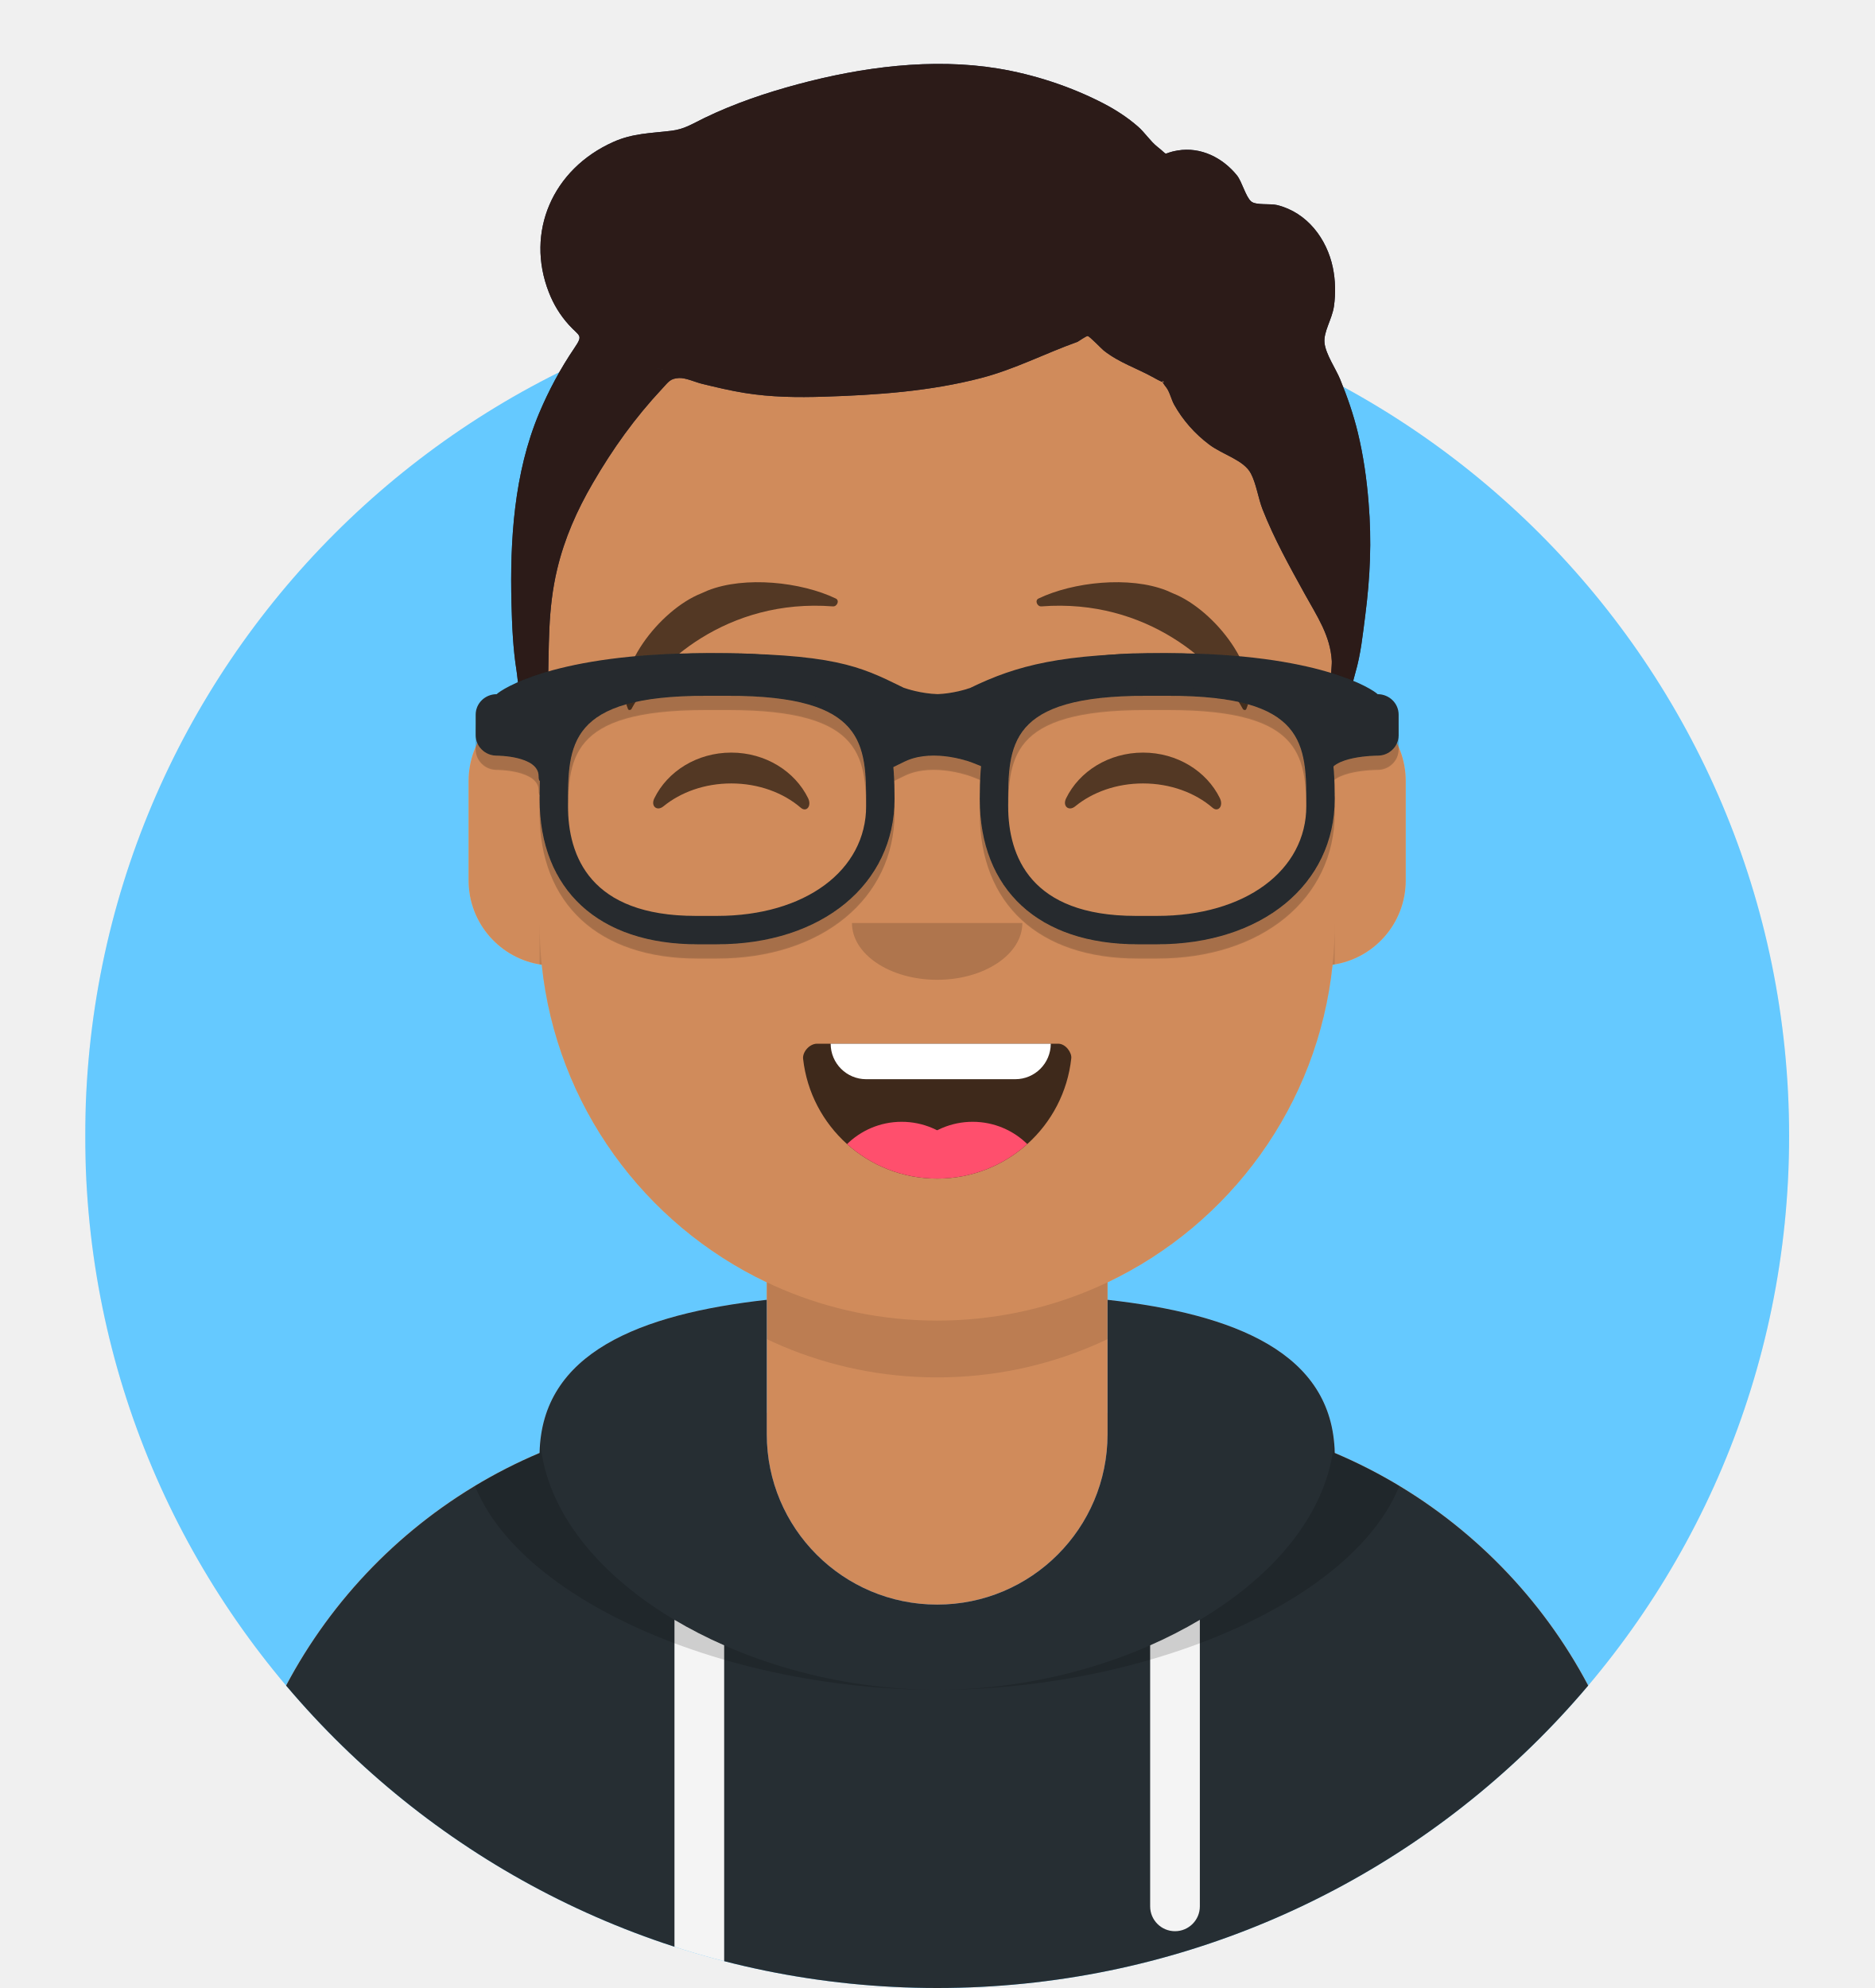
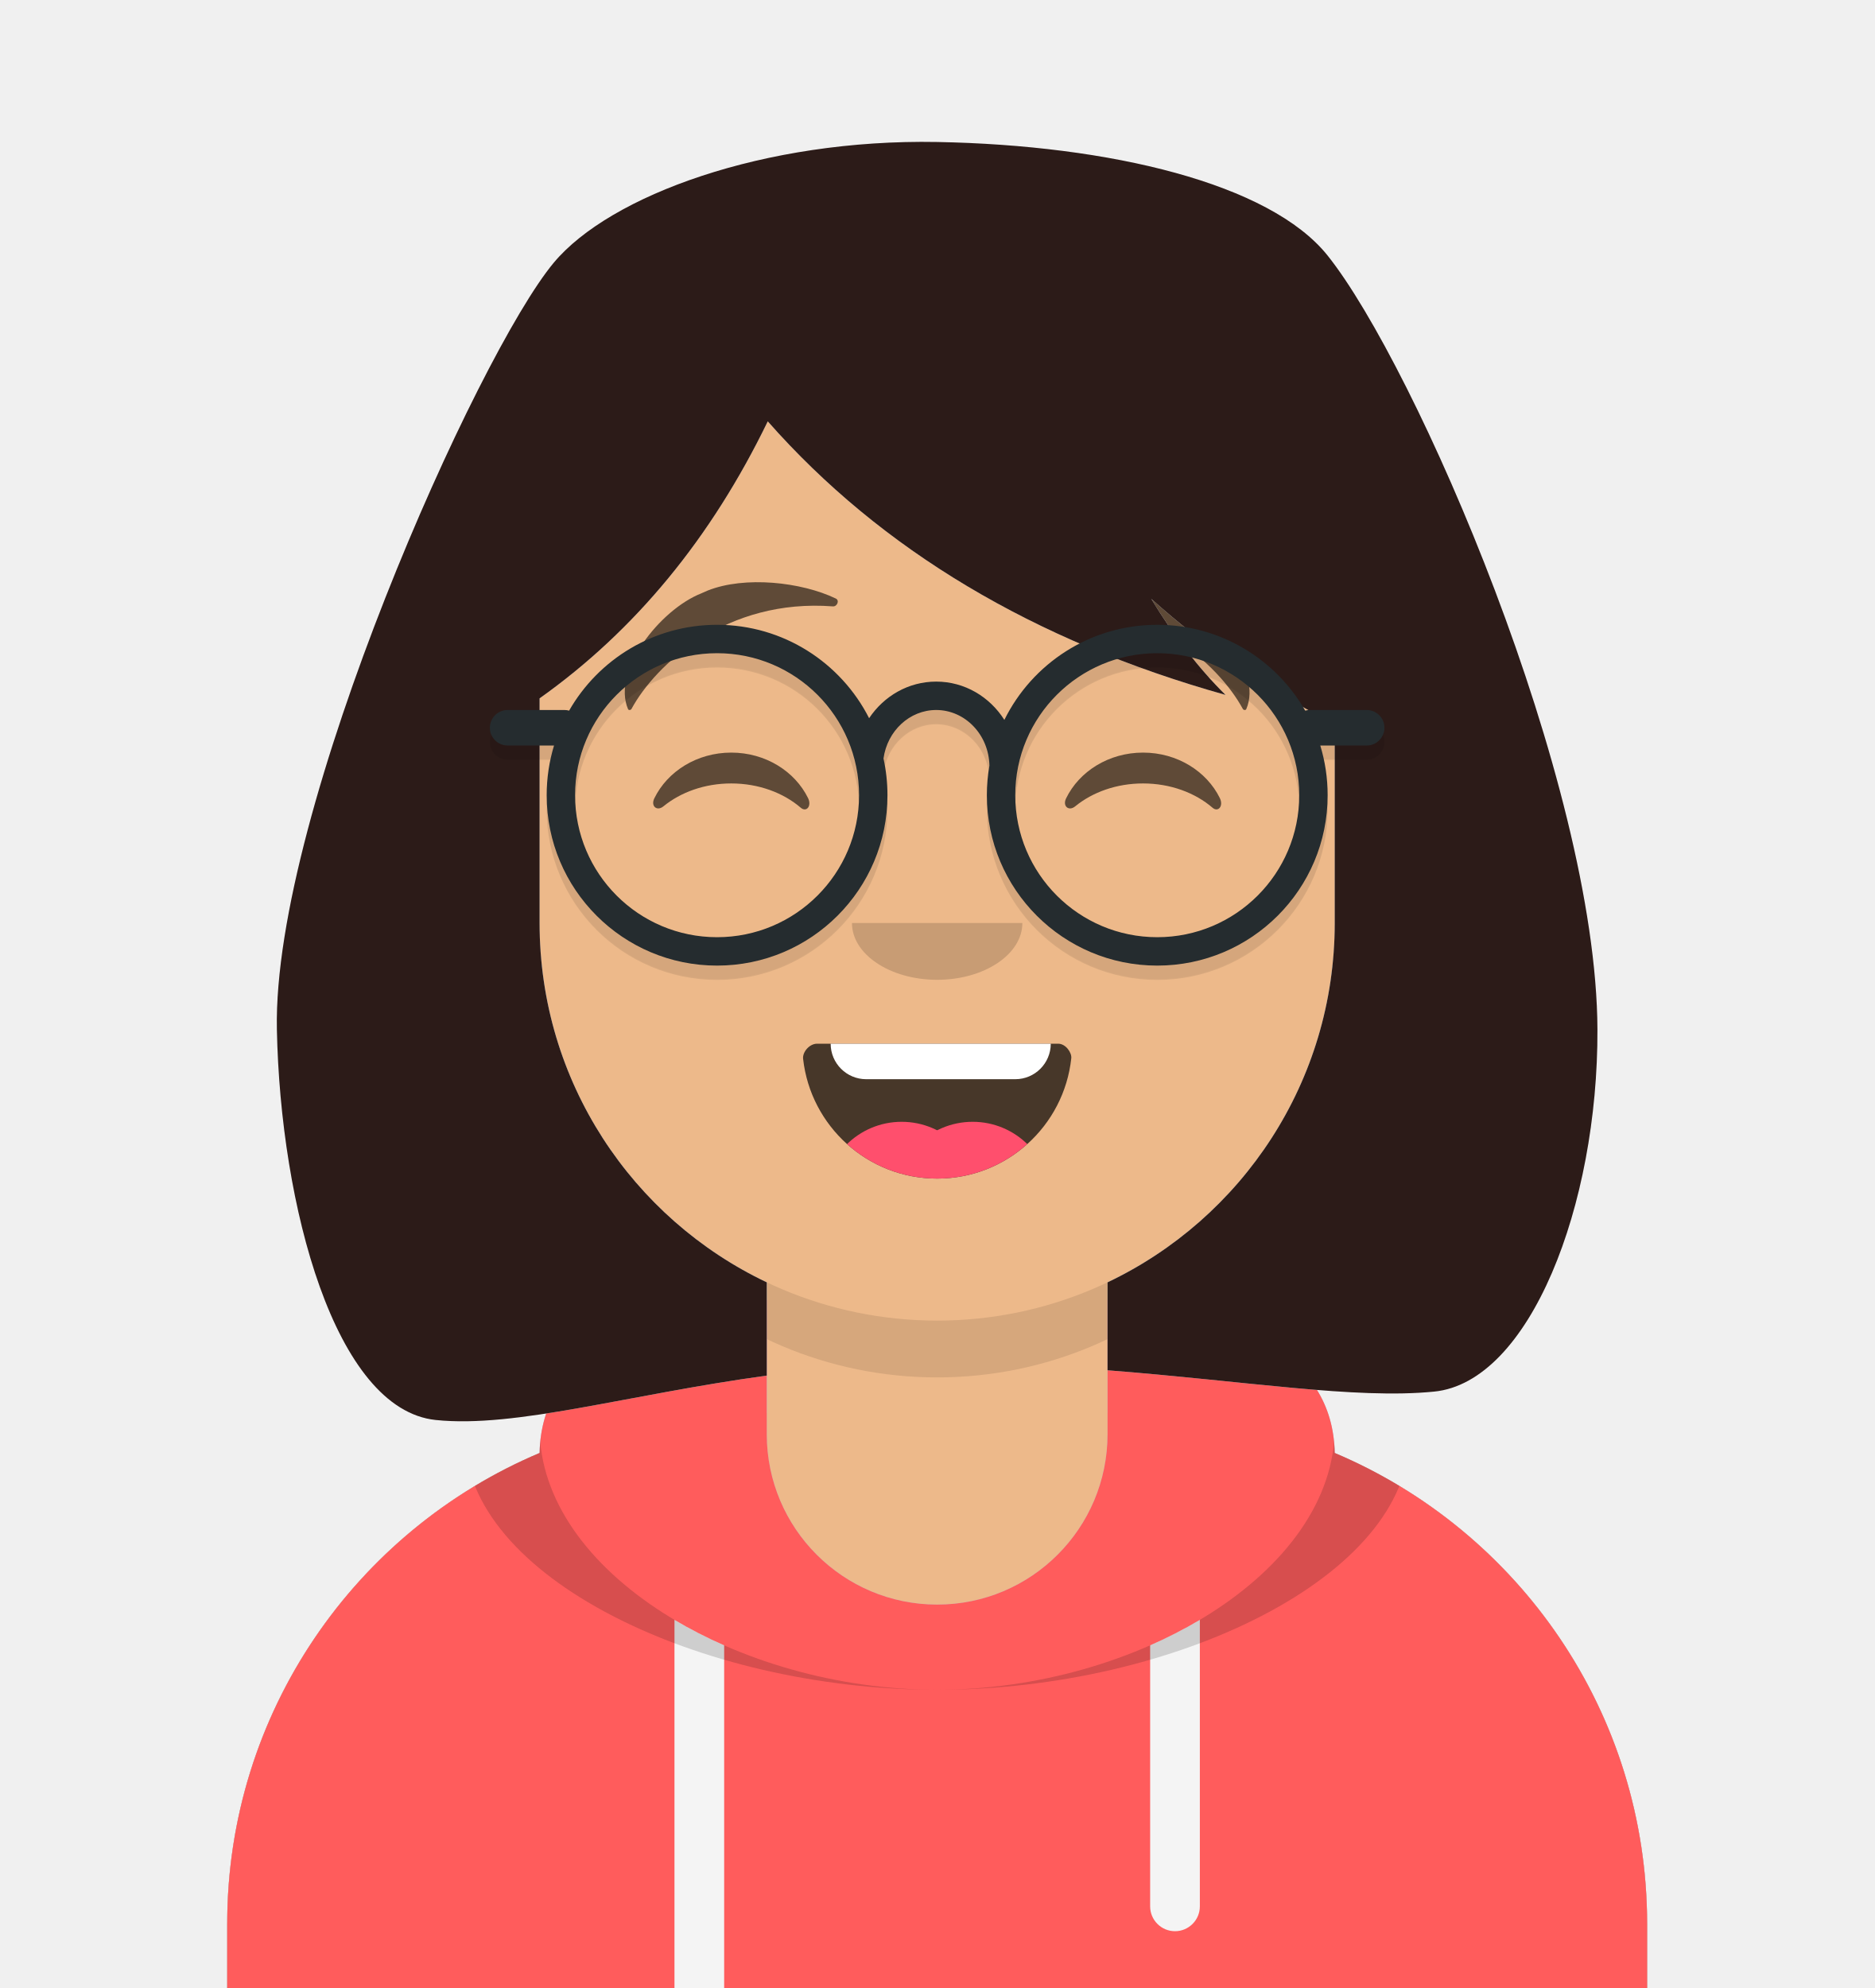
<svg xmlns="http://www.w3.org/2000/svg" xmlns:xlink="http://www.w3.org/1999/xlink" width="264px" height="280px" viewBox="0 0 264 280" version="1.1">
  <defs>
-     <circle id="path-1" cx="120" cy="120" r="120" />
-     <path d="M12,160 C12,226.274 65.726,280 132,280 C198.274,280 252,226.274 252,160 L264,160 L264,-1.42108547e-14 L-3.19744231e-14,-1.42108547e-14 L-3.19744231e-14,160 L12,160 Z" id="path-3" />
-     <path d="M124,144.611 L124,163 L128,163 L128,163 C167.765,163 200,195.235 200,235 L200,244 L0,244 L0,235 C-4.86974701e-15,195.235 32.235,163 72,163 L72,163 L76,163 L76,144.611 C58.763,136.422 46.372,119.687 44.305,99.881 C38.48,99.058 34,94.052 34,88 L34,74 C34,68.054 38.325,63.118 44,62.166 L44,56 L44,56 C44,25.072 69.072,5.68137151e-15 100,0 L100,0 L100,0 C130.928,-5.68137151e-15 156,25.072 156,56 L156,62.166 C161.675,63.118 166,68.054 166,74 L166,88 C166,94.052 161.52,99.058 155.695,99.881 C153.628,119.687 141.237,136.422 124,144.611 Z" id="path-5" />
+     <circle id="react-path-1" cx="120" cy="120" r="120" />
+     <path d="M12,160 C12,226.274 65.726,280 132,280 C198.274,280 252,226.274 252,160 L264,160 L264,-1.42108547e-14 L-3.19744231e-14,-1.42108547e-14 L-3.19744231e-14,160 L12,160 Z" id="react-path-2" />
+     <path d="M124,144.611 L124,163 L128,163 L128,163 C167.765,163 200,195.235 200,235 L200,244 L0,244 L0,235 C-4.86974701e-15,195.235 32.235,163 72,163 L72,163 L76,163 L76,144.611 C58.763,136.422 46.372,119.687 44.305,99.881 C38.48,99.058 34,94.052 34,88 L34,74 C34,68.054 38.325,63.118 44,62.166 L44,56 L44,56 C44,25.072 69.072,5.68137151e-15 100,0 L100,0 L100,0 C130.928,-5.68137151e-15 156,25.072 156,56 L156,62.166 C161.675,63.118 166,68.054 166,74 L166,88 C166,94.052 161.52,99.058 155.695,99.881 C153.628,119.687 141.237,136.422 124,144.611 Z" id="react-path-3" />
  </defs>
  <g id="Avataaar" stroke="none" stroke-width="1" fill="none" fill-rule="evenodd">
    <g transform="translate(-825, -1100)" id="Avataaar/Circle">
      <g transform="translate(825, 1100)">
-         <g id="Circle" stroke-width="1" fill-rule="evenodd" transform="translate(12, 40)">
-           <mask id="mask-2" fill="white">
-             <use xlink:href="#path-1" />
-           </mask>
-           <use id="Circle-Background" fill="#E6E6E6" xlink:href="#path-1" />
-           <g id="Color/Palette/Blue-01" mask="url(#mask-2)" fill="#65C9FF">
-             <rect id="🖍Color" x="0" y="0" width="240" height="240" />
-           </g>
-         </g>
-         <mask id="mask-4" fill="white">
-           <use xlink:href="#path-3" />
-         </mask>
        <g id="Mask" />
-         <g id="Avataaar" stroke-width="1" fill-rule="evenodd" mask="url(#mask-4)">
+         <g id="Avataaar" stroke-width="1" fill-rule="evenodd" mask="url(#react-mask-5)">
          <g id="Body" transform="translate(32, 36)">
-             <mask id="mask-6" fill="white">
-               <use xlink:href="#path-5" />
+             <mask id="react-mask-6" fill="white">
+               <use xlink:href="#react-path-3" />
            </mask>
-             <use fill="#D0C6AC" xlink:href="#path-5" />
-             <g id="Skin/👶🏽-03-Brown" mask="url(#mask-6)" fill="#D08B5B">
-               <g transform="translate(-32, 0)" id="Color">
-                 <rect x="0" y="0" width="264" height="244" />
+             <use fill="#D0C6AC" xlink:href="#react-path-3" />
+             <g id="Skin/👶🏽-03-Brown" mask="url(#react-mask-6)" fill="#EDB98A">
+               <g transform="translate(0, 0)" id="Color">
+                 <rect x="0" y="0" width="264" height="280" />
              </g>
            </g>
-             <path d="M156,79 L156,102 C156,132.928 130.928,158 100,158 C69.072,158 44,132.928 44,102 L44,79 L44,94 C44,124.928 69.072,150 100,150 C130.928,150 156,124.928 156,94 L156,79 Z" id="Neck-Shadow" fill-opacity="0.1" fill="#000000" mask="url(#mask-6)" />
+             <path d="M156,79 L156,102 C156,132.928 130.928,158 100,158 C69.072,158 44,132.928 44,102 L44,79 L44,94 C44,124.928 69.072,150 100,150 C130.928,150 156,124.928 156,94 L156,79 Z" id="Neck-Shadow" fill-opacity="0.1" fill="#000000" mask="url(#react-mask-6)" />
          </g>
          <g id="Clothing/Hoodie" transform="translate(0, 170)">
            <defs>
-               <path d="M108,13.071 C90.081,15.076 76.28,20.552 76.004,34.645 C50.146,45.568 32,71.165 32,100.999 L32,100.999 L32,110 L232,110 L232,100.999 C232,71.165 213.854,45.568 187.996,34.645 C187.72,20.552 173.919,15.076 156,13.071 L156,32 L156,32 C156,45.255 145.255,56 132,56 L132,56 C118.745,56 108,45.255 108,32 L108,13.071 Z" id="react-path-169" />
+               <path d="M108,13.071 C90.081,15.076 76.28,20.552 76.004,34.645 C50.146,45.568 32,71.165 32,100.999 L32,100.999 L32,110 L232,110 L232,100.999 C232,71.165 213.854,45.568 187.996,34.645 C187.72,20.552 173.919,15.076 156,13.071 L156,32 L156,32 C156,45.255 145.255,56 132,56 L132,56 C118.745,56 108,45.255 108,32 L108,13.071 Z" id="react-path-317" />
            </defs>
-             <mask id="react-mask-170" fill="white">
-               <use xlink:href="#react-path-169" />
+             <mask id="react-mask-318" fill="white">
+               <use xlink:href="#react-path-317" />
            </mask>
-             <use id="Hoodie" fill="#B7C1DB" fill-rule="evenodd" xlink:href="#react-path-169" />
-             <g id="Color/Palette/Gray-01" mask="url(#react-mask-170)" fill-rule="evenodd" fill="#262E33">
+             <use id="Hoodie" fill="#B7C1DB" fill-rule="evenodd" xlink:href="#react-path-317" />
+             <g id="Color/Palette/Gray-01" mask="url(#react-mask-318)" fill-rule="evenodd" fill="#FF5C5C">
              <rect id="🖍Color" x="0" y="0" width="264" height="110" />
            </g>
-             <path d="M102,61.739 L102,110 L95,110 L95,58.15 C97.204,59.46 99.547,60.661 102,61.739 Z M169,58.15 L169,98.5 C169,100.433 167.433,102 165.5,102 C163.567,102 162,100.433 162,98.5 L162,61.739 C164.453,60.661 166.796,59.46 169,58.15 Z" id="Straps" fill="#F4F4F4" fill-rule="evenodd" mask="url(#react-mask-170)" />
-             <path d="M90.96,12.724 C75.909,15.571 65.5,21.243 65.5,32.308 C65.5,52.02 98.538,68 132,68 C165.462,68 198.5,52.02 198.5,32.308 C198.5,21.243 188.091,15.571 173.04,12.724 C182.125,16.074 188,21.706 188,31.077 C188,51.469 160.179,68 132,68 C103.821,68 76,51.469 76,31.077 C76,21.706 81.875,16.074 90.96,12.724 Z" id="Shadow" fill-opacity="0.16" fill="#000000" fill-rule="evenodd" mask="url(#react-mask-170)" />
+             <path d="M102,61.739 L102,110 L95,110 L95,58.15 C97.204,59.46 99.547,60.661 102,61.739 Z M169,58.15 L169,98.5 C169,100.433 167.433,102 165.5,102 C163.567,102 162,100.433 162,98.5 L162,61.739 C164.453,60.661 166.796,59.46 169,58.15 Z" id="Straps" fill="#F4F4F4" fill-rule="evenodd" mask="url(#react-mask-318)" />
+             <path d="M90.96,12.724 C75.909,15.571 65.5,21.243 65.5,32.308 C65.5,52.02 98.538,68 132,68 C165.462,68 198.5,52.02 198.5,32.308 C198.5,21.243 188.091,15.571 173.04,12.724 C182.125,16.074 188,21.706 188,31.077 C188,51.469 160.179,68 132,68 C103.821,68 76,51.469 76,31.077 C76,21.706 81.875,16.074 90.96,12.724 Z" id="Shadow" fill-opacity="0.16" fill="#000000" fill-rule="evenodd" mask="url(#react-mask-318)" />
          </g>
          <g id="Face" transform="translate(76, 82)" fill="#000000">
            <g id="Mouth/Smile" transform="translate(2, 52)">
              <defs>
-                 <path d="M35.118,15.128 C36.176,24.62 44.226,32 54,32 C63.804,32 71.874,24.574 72.892,15.04 C72.974,14.273 72.117,13 71.043,13 C56.149,13 44.738,13 37.087,13 C36.007,13 35.012,14.178 35.118,15.128 Z" id="react-path-175" />
+                 <path d="M35.118,15.128 C36.176,24.62 44.226,32 54,32 C63.804,32 71.874,24.574 72.892,15.04 C72.974,14.273 72.117,13 71.043,13 C56.149,13 44.738,13 37.087,13 C36.007,13 35.012,14.178 35.118,15.128 Z" id="react-path-369" />
              </defs>
-               <mask id="react-mask-176" fill="white">
-                 <use xlink:href="#react-path-175" />
+               <mask id="react-mask-370" fill="white">
+                 <use xlink:href="#react-path-369" />
              </mask>
-               <use id="Mouth" fill-opacity="0.7" fill="#000000" fill-rule="evenodd" xlink:href="#react-path-175" />
-               <rect id="Teeth" fill="#FFFFFF" fill-rule="evenodd" mask="url(#react-mask-176)" x="39" y="2" width="31" height="16" rx="5" />
-               <g id="Tongue" stroke-width="1" fill-rule="evenodd" mask="url(#react-mask-176)" fill="#FF4F6D">
+               <use id="Mouth" fill-opacity="0.7" fill="#000000" fill-rule="evenodd" xlink:href="#react-path-369" />
+               <rect id="Teeth" fill="#FFFFFF" fill-rule="evenodd" mask="url(#react-mask-370)" x="39" y="2" width="31" height="16" rx="5" />
+               <g id="Tongue" stroke-width="1" fill-rule="evenodd" mask="url(#react-mask-370)" fill="#FF4F6D">
                <g transform="translate(38, 24)">
                  <circle cx="11" cy="11" r="11" />
                  <circle cx="21" cy="11" r="11" />
                </g>
              </g>
            </g>
            <g id="Nose/Default" transform="translate(28, 40)" fill-opacity="0.16">
              <path d="M16,8 C16,12.418 21.373,16 28,16 L28,16 C34.627,16 40,12.418 40,8" id="Nose" />
            </g>
            <g id="Eyes/Happy-😁" transform="translate(0, 8)" fill-opacity="0.6">
              <path d="M16.16,22.447 C18.007,18.649 22.164,16 26.998,16 C31.814,16 35.959,18.63 37.815,22.407 C38.367,23.529 37.582,24.447 36.791,23.767 C34.34,21.66 30.859,20.344 26.998,20.344 C23.257,20.344 19.874,21.579 17.438,23.572 C16.547,24.3 15.62,23.558 16.16,22.447 Z" id="Squint" />
              <path d="M74.16,22.447 C76.007,18.649 80.164,16 84.998,16 C89.814,16 93.959,18.63 95.815,22.407 C96.367,23.529 95.582,24.447 94.791,23.767 C92.34,21.66 88.859,20.344 84.998,20.344 C81.257,20.344 77.874,21.579 75.438,23.572 C74.547,24.3 73.62,23.558 74.16,22.447 Z" id="Squint" />
            </g>
            <g id="Eyebrow/Natural/Raised-Excited-Natural" fill-opacity="0.6">
              <path d="M22.766,1.578 L23.677,1.176 C28.919,-0.905 36.865,-0.033 41.723,2.299 C42.29,2.571 41.902,3.452 41.321,3.407 C26.402,2.256 16.358,11.553 12.946,17.847 C12.845,18.034 12.539,18.055 12.464,17.881 C10.156,12.562 16.913,3.896 22.766,1.578 Z" id="Eye-Browse-Reddit" />
              <path d="M80.766,1.578 L81.677,1.176 C86.919,-0.905 94.865,-0.033 99.723,2.299 C100.29,2.571 99.902,3.452 99.321,3.407 C84.402,2.256 74.358,11.553 70.946,17.847 C70.845,18.034 70.539,18.055 70.464,17.881 C68.156,12.562 74.913,3.896 80.766,1.578 Z" id="Eye-Browse-Reddit" transform="translate(85, 9) scale(-1, 1) translate(-85, -9) " />
            </g>
          </g>
          <g id="Top" stroke-width="1" fill-rule="evenodd">
            <defs>
-               <rect id="react-path-165" x="0" y="0" width="264" height="280" />
-               <path d="M94.252,52.022 C94.375,51.968 94.07,51.947 93.336,51.96 C94.228,51.958 94.533,51.979 94.252,52.022 M86.117,36.302 C86.115,36.282 86.134,36.453 86.117,36.302 M193.765,70.766 C193.501,67.449 193.033,64.152 192.247,60.911 C191.622,58.335 190.769,55.878 189.76,53.42 C189.151,51.935 187.728,49.896 187.56,48.294 C187.395,46.717 188.627,44.969 188.889,43.132 C189.144,41.345 189.101,39.465 188.734,37.694 C187.901,33.671 185.14,29.93 180.877,28.881 C179.925,28.647 177.913,28.936 177.241,28.382 C176.47,27.746 175.933,25.581 175.235,24.712 C173.244,22.236 170.14,20.642 166.866,21.198 C164.455,21.607 165.839,22.105 164.032,20.686 C163.027,19.898 162.276,18.693 161.3,17.839 C159.833,16.556 158.15,15.458 156.408,14.557 C151.851,12.199 146.654,10.485 141.564,9.649 C132.279,8.125 122.369,9.454 113.369,11.869 C108.89,13.07 104.382,14.595 100.222,16.612 C98.439,17.476 97.409,18.194 95.549,18.42 C92.621,18.777 90.14,18.759 87.366,20.001 C78.83,23.823 74.985,32.69 78.307,41.175 C78.975,42.882 79.88,44.38 81.127,45.759 C82.647,47.439 83.198,47.109 81.888,49.041 C79.929,51.931 78.278,55.013 76.933,58.213 C73.404,66.615 72.814,76.077 73.044,85.037 C73.124,88.174 73.259,91.35 73.753,94.456 C73.967,95.801 74.027,98.329 75.035,99.327 C75.547,99.833 76.276,100.115 77.004,99.914 C78.713,99.44 78.125,98.179 78.165,97.008 C78.365,91.124 78.095,85.919 79.494,80.106 C80.528,75.812 82.25,71.911 84.483,68.071 C87.321,63.187 90.386,58.898 94.29,54.716 C95.207,53.732 95.408,53.315 96.639,53.244 C97.571,53.19 98.934,53.828 99.84,54.049 C101.838,54.536 103.839,55.017 105.873,55.345 C109.613,55.948 113.317,55.989 117.09,55.87 C124.516,55.638 131.975,55.117 139.175,53.247 C143.957,52.005 148.197,49.776 152.777,48.142 C152.859,48.113 154.007,47.295 154.208,47.328 C154.489,47.375 156.185,49.154 156.471,49.378 C158.697,51.124 161.138,51.857 163.541,53.208 C166.505,54.875 163.635,52.49 165.269,54.567 C165.746,55.172 165.99,56.293 166.372,56.978 C167.588,59.161 169.28,61.08 171.303,62.602 C173.258,64.073 176.196,64.783 177.193,66.697 C177.962,68.174 178.221,70.181 178.841,71.758 C180.469,75.893 182.618,79.749 184.767,83.644 C186.499,86.783 188.392,89.525 188.585,93.112 C188.652,94.36 187.464,101.849 190.358,99.572 C190.787,99.234 191.711,95.416 191.901,94.768 C192.673,92.135 192.947,89.387 193.296,86.682 C193.99,81.302 194.219,76.184 193.765,70.766" id="react-path-164" />
-               <filter x="-0.8%" y="-2.0%" width="101.5%" height="108.0%" filterUnits="objectBoundingBox" id="react-filter-161">
-                 <feOffset dx="0" dy="2" in="SourceAlpha" result="shadowOffsetOuter1" />
-                 <feColorMatrix values="0 0 0 0 0   0 0 0 0 0   0 0 0 0 0  0 0 0 0.16 0" type="matrix" in="shadowOffsetOuter1" result="shadowMatrixOuter1" />
-                 <feMerge>
-                   <feMergeNode in="shadowMatrixOuter1" />
-                   <feMergeNode in="SourceGraphic" />
-                 </feMerge>
-               </filter>
+               <rect id="react-path-235" x="0" y="0" width="264" height="280" />
+               <path d="M38,79.36 L38,111 C38,133.339 51.08,152.623 70,161.611 L70,174.746 C50.363,177.434 34.641,182.164 23.385,181 C9.162,179.531 1.496,150.796 1,126 C0.383,95.164 29.319,30.795 40,18 C47.923,8.509 69.695,0.551 94,1 C118.305,1.449 140.862,6.812 149,17 C161.324,32.428 186.869,91.079 187,126 C187.094,150.8 177.463,175.66 164,177 C152.921,178.103 137.476,175.511 118,173.997 L118,161.611 C136.92,152.623 150,133.339 150,111 L150,82.988 C140.479,78.131 131.863,72.248 124.154,65.341 C127.362,70.637 130.849,75.148 134.613,78.873 C107.596,71.293 86.106,58.45 70.141,40.345 C62.16,56.81 51.446,69.814 38,79.36 Z" id="react-path-236" />
            </defs>
-             <mask id="react-mask-163" fill="white">
-               <use xlink:href="#react-path-165" />
+             <mask id="react-mask-233" fill="white">
+               <use xlink:href="#react-path-235" />
            </mask>
            <g id="Mask" />
-             <g id="Top/Short-Hair/Short-Curly" mask="url(#react-mask-163)">
+             <g id="Top/Long-Hair/Bob" mask="url(#react-mask-233)">
              <g transform="translate(-1, 0)">
-                 <mask id="react-mask-162" fill="white">
-                   <use xlink:href="#react-path-164" />
-                 </mask>
-                 <use id="Short-Hair" stroke="none" fill="#28354B" fill-rule="evenodd" xlink:href="#react-path-164" />
-                 <g id="Skin/👶🏽-03-Brown" mask="url(#react-mask-162)" fill="#2C1B18">
-                   <g transform="translate(0, 0) " id="Color">
-                     <rect x="0" y="0" width="264" height="280" />
+                 <g id="Hair" stroke-width="1" fill-rule="evenodd" transform="translate(39, 19)">
+                   <mask id="react-mask-234" fill="white">
+                     <use xlink:href="#react-path-236" />
+                   </mask>
+                   <use id="Combined-Shape" fill="#E6E6E6" xlink:href="#react-path-236" />
+                   <g id="Skin/👶🏽-03-Brown" mask="url(#react-mask-234)" fill="#2C1B18">
+                     <g transform="translate(0, 0) " id="Color">
+                       <rect x="0" y="0" width="264" height="280" />
+                     </g>
                  </g>
                </g>
-                 <g id="Top/_Resources/Prescription-02" fill="none" transform="translate(62, 85)" stroke-width="1">
+                 <g id="Top/_Resources/Round" fill="none" transform="translate(62, 85)">
                  <defs>
-                     <filter x="-0.8%" y="-2.4%" width="101.5%" height="109.8%" filterUnits="objectBoundingBox" id="react-filter-166">
+                     <path d="M80.465,16.394 C84.38,8.459 92.553,3 102,3 C110.92,3 118.703,7.866 122.84,15.088 C123.05,15.031 123.272,15 123.5,15 L131.5,15 C132.881,15 134,16.119 134,17.5 C134,18.881 132.881,20 131.5,20 L124.963,20 C125.637,22.215 126,24.565 126,27 C126,40.255 115.255,51 102,51 C88.745,51 78,40.255 78,27 C78,25.578 78.124,24.185 78.361,22.831 C78.276,18.455 74.914,15 70.862,15 C67.126,15 63.975,17.94 63.442,21.83 C63.807,23.495 64,25.225 64,27 C64,40.255 53.255,51 40,51 C26.745,51 16,40.255 16,27 C16,24.565 16.363,22.215 17.037,20 L10.5,20 C9.119,20 8,18.881 8,17.5 C8,16.119 9.119,15 10.5,15 L10.5,15 L18.5,15 C18.728,15 18.95,15.031 19.16,15.088 C23.297,7.866 31.08,3 40,3 C49.352,3 57.455,8.349 61.416,16.155 C63.493,13.039 66.949,11 70.862,11 C74.875,11 78.407,13.144 80.465,16.394 Z M40,47 C51.046,47 60,38.046 60,27 C60,15.954 51.046,7 40,7 C28.954,7 20,15.954 20,27 C20,38.046 28.954,47 40,47 Z M102,47 C113.046,47 122,38.046 122,27 C122,15.954 113.046,7 102,7 C90.954,7 82,15.954 82,27 C82,38.046 90.954,47 102,47 Z" id="react-path-261" />
+                     <filter x="-0.8%" y="-2.1%" width="101.6%" height="108.3%" filterUnits="objectBoundingBox" id="react-filter-262">
                      <feOffset dx="0" dy="2" in="SourceAlpha" result="shadowOffsetOuter1" />
-                       <feColorMatrix values="0 0 0 0 0   0 0 0 0 0   0 0 0 0 0  0 0 0 0.2 0" type="matrix" in="shadowOffsetOuter1" result="shadowMatrixOuter1" />
-                       <feMerge>
-                         <feMergeNode in="shadowMatrixOuter1" />
-                         <feMergeNode in="SourceGraphic" />
-                       </feMerge>
+                       <feColorMatrix values="0 0 0 0 0   0 0 0 0 0   0 0 0 0 0  0 0 0 0.1 0" type="matrix" in="shadowOffsetOuter1" />
                    </filter>
                  </defs>
-                   <g id="Wayfarers" filter="url(#react-filter-166)" transform="translate(6, 7)" fill="#252C2F">
-                     <path d="M34,41 L31.242,41 C17.315,41 9,33.336 9,20.5 C9,10.127 10.817,0 32.53,0 L35.47,0 C57.183,0 59,10.127 59,20.5 C59,32.569 48.721,41 34,41 Z M32.385,6 C13,6 13,12.841 13,21.502 C13,28.572 16.116,37 30.971,37 L34,37 C46.365,37 55,30.627 55,21.502 C55,12.841 55,6 35.615,6 L32.385,6 Z" id="Left" fill-rule="nonzero" />
-                     <path d="M96,41 L93.242,41 C79.315,41 71,33.336 71,20.5 C71,10.127 72.817,0 94.53,0 L97.47,0 C119.183,0 121,10.127 121,20.5 C121,32.569 110.721,41 96,41 Z M94.385,6 C75,6 75,12.841 75,21.502 C75,28.572 78.119,37 92.971,37 L96,37 C108.365,37 117,30.627 117,21.502 C117,12.841 117,6 97.615,6 L94.385,6 Z" id="Right" fill-rule="nonzero" />
-                     <path d="M2.955,5.772 C3.646,5.096 11.21,0 32.5,0 C50.351,0 54.13,1.853 59.85,4.652 L60.269,4.859 C60.667,4.999 62.7,5.69 65.079,5.766 C67.246,5.673 69.1,5.085 69.642,4.897 C76.17,1.722 82.561,0 97.5,0 C118.79,0 126.354,5.096 127.045,5.772 C128.679,5.772 130,7.062 130,8.657 L130,11.543 C130,13.139 128.679,14.429 127.045,14.429 C127.045,14.429 120.144,14.429 120.144,17.315 C120.144,20.2 118.182,13.139 118.182,11.543 L118.182,8.732 C114.579,7.353 108.128,4.786 97.5,4.786 C85.658,4.786 79.761,6.886 74.702,8.971 L74.759,9.108 L74.756,11.094 L72.539,16.444 L69.8,15.361 C69.556,15.264 69.028,15.09 68.296,14.91 C66.256,14.407 64.159,14.254 62.304,14.634 C61.624,14.774 60.992,14.984 60.413,15.267 L57.77,16.558 L55.127,11.396 L55.244,9.102 L55.325,8.907 C50.962,6.874 46.939,4.786 32.5,4.786 C21.872,4.786 15.422,7.352 11.818,8.731 L11.818,11.543 C11.818,13.139 8.864,20.2 8.864,17.315 C8.864,14.429 2.955,14.429 2.955,14.429 C1.324,14.429 0,13.139 0,11.543 L0,8.657 C0,7.062 1.324,5.772 2.955,5.772 Z" id="Stuff" fill-rule="nonzero" />
+                   <g id="Lennon-Glasses">
+                     <use fill="black" fill-opacity="1" filter="url(#react-filter-262)" xlink:href="#react-path-261" />
+                     <use fill="#252C2F" fill-rule="evenodd" xlink:href="#react-path-261" />
                  </g>
                </g>
              </g>
            </g>
          </g>
        </g>
      </g>
    </g>
  </g>
</svg>
